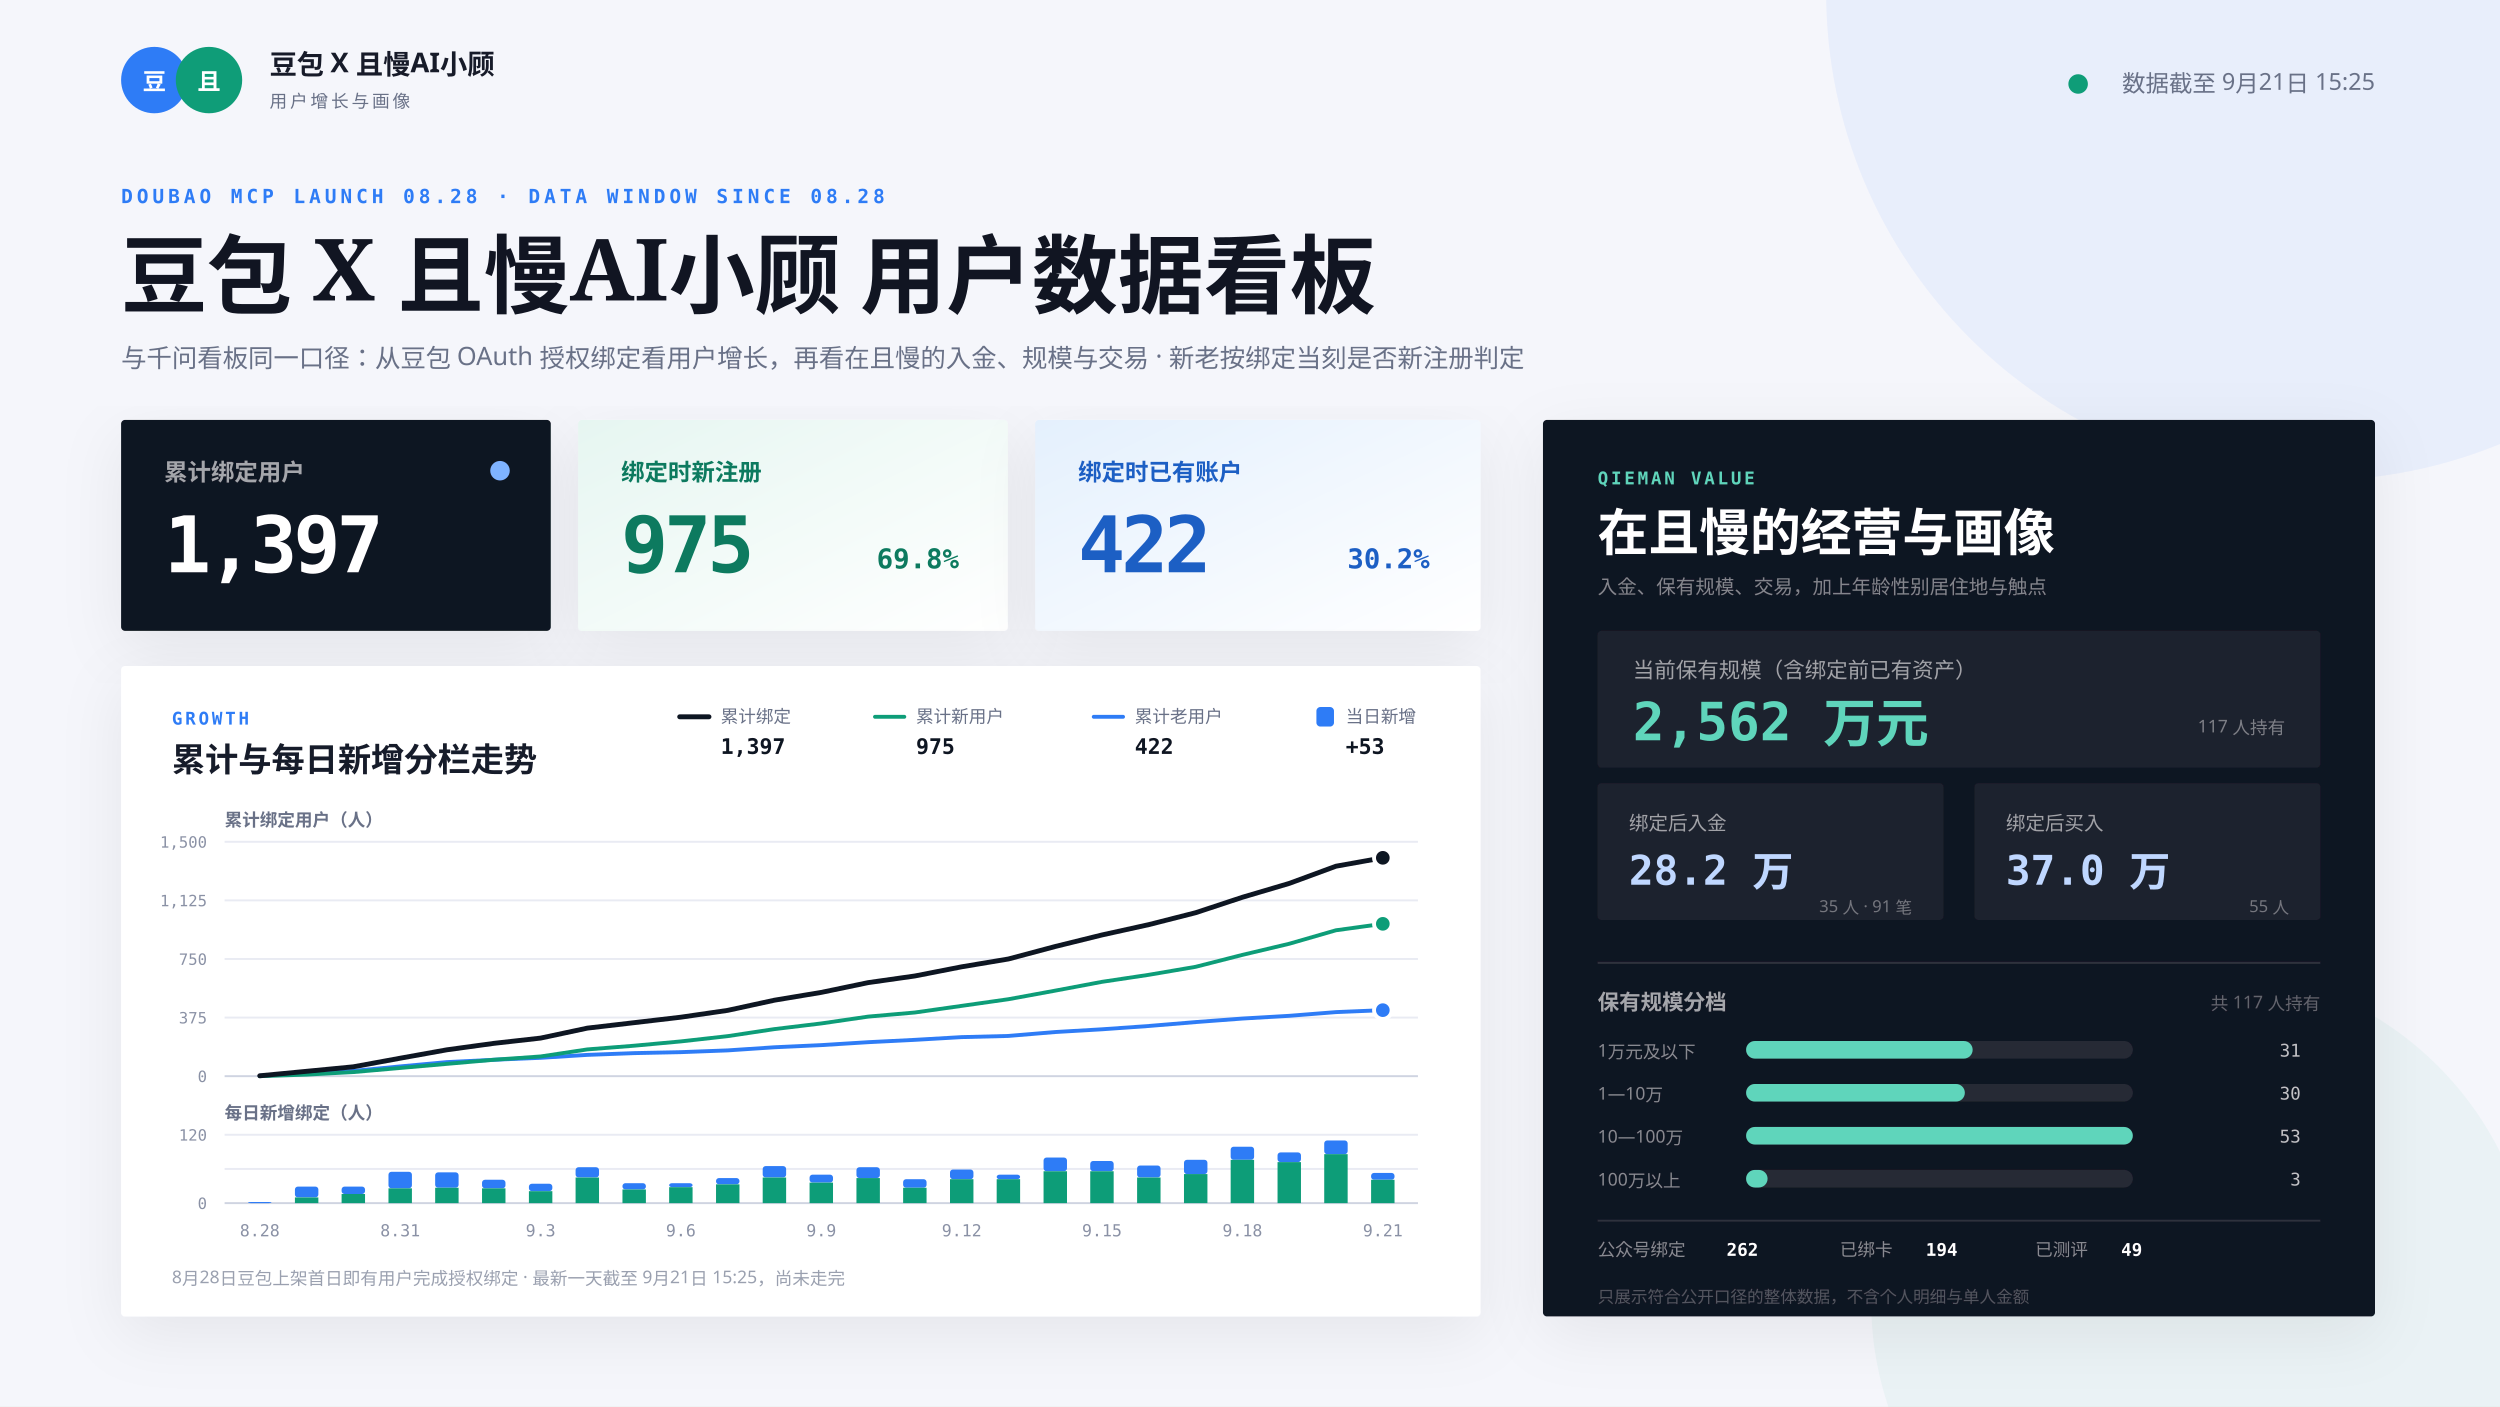
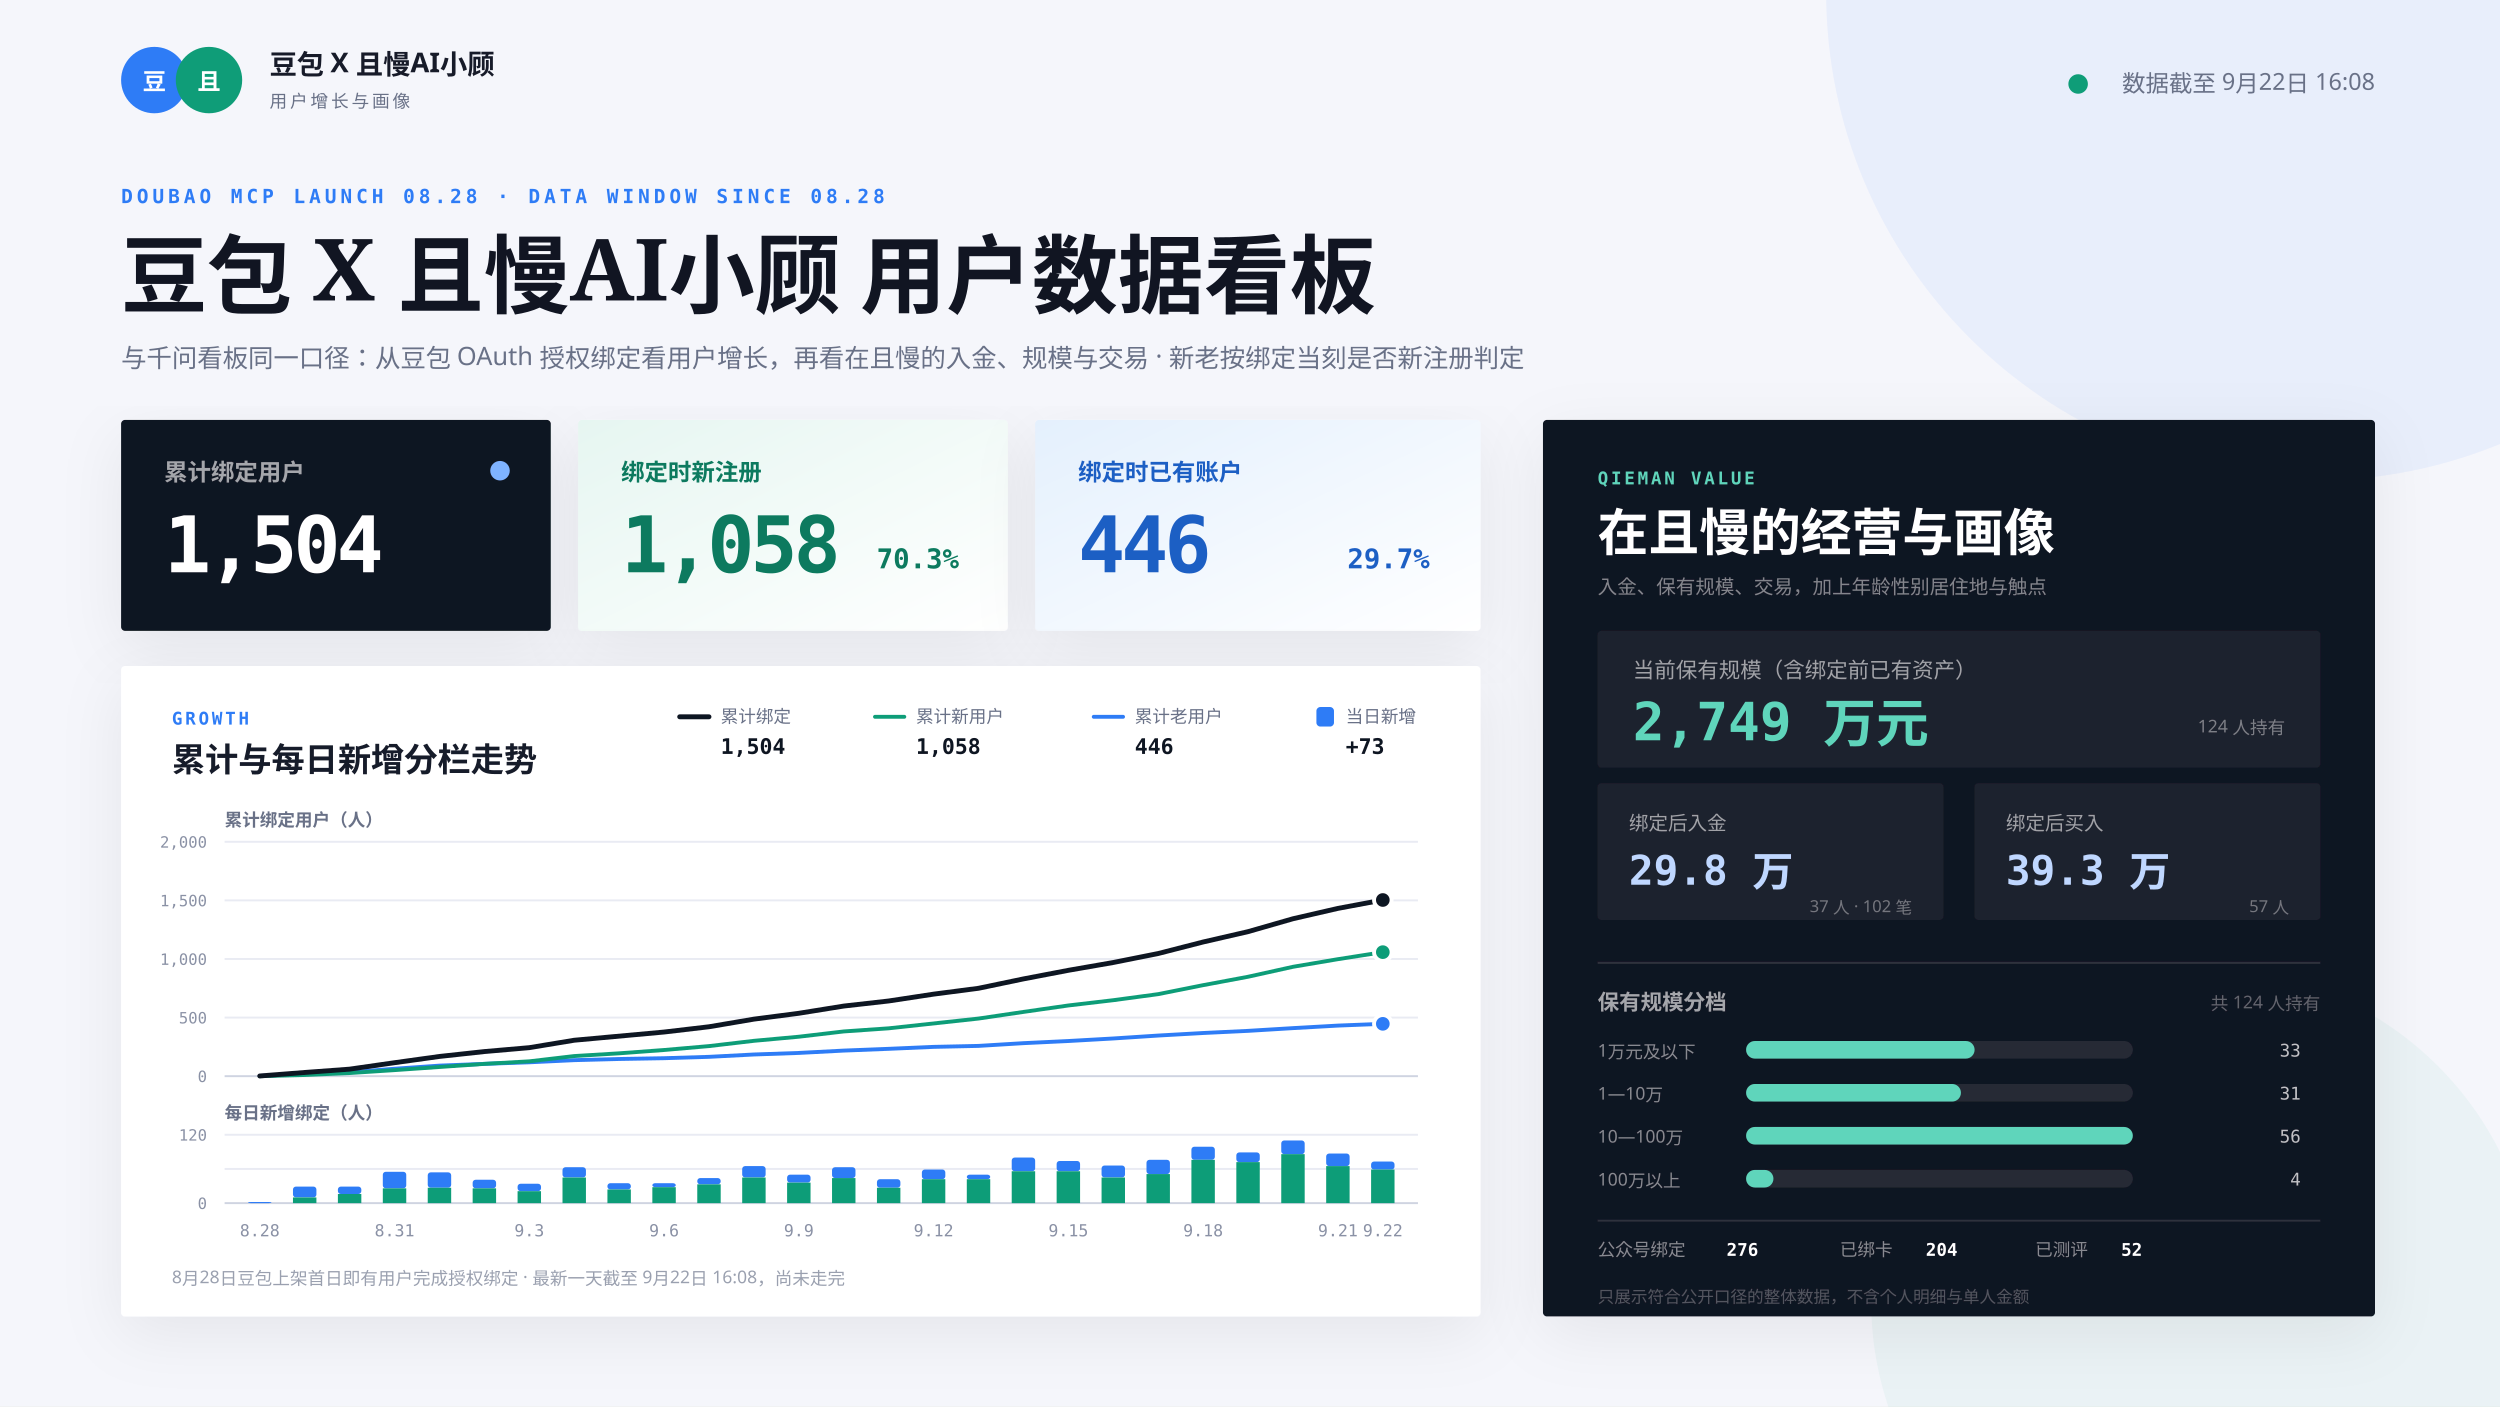
<svg xmlns="http://www.w3.org/2000/svg" width="1280" height="720" viewBox="0 0 1280 720" role="img" aria-labelledby="title desc">
  <defs>
    <linearGradient id="newCard" x1="0" y1="0" x2="1" y2="1">
      <stop offset="0" stop-color="#E6F6F1" />
      <stop offset="1" stop-color="#FFFFFF" />
    </linearGradient>
    <linearGradient id="oldCard" x1="0" y1="0" x2="1" y2="1">
      <stop offset="0" stop-color="#E4F0FD" />
      <stop offset="1" stop-color="#FFFFFF" />
    </linearGradient>
    <filter id="shadow" x="-15%" y="-15%" width="130%" height="140%">
      <feDropShadow dx="0" dy="9" stdDeviation="16" flood-color="#171B29" flood-opacity=".07" />
    </filter>
  </defs>
  <rect width="1280" height="720" fill="#F5F6FB" />
  <circle cx="1185" cy="-4" r="250" fill="#2E7CF6" fill-opacity=".07" />
  <circle cx="1128" cy="666" r="170" fill="#0F9D78" fill-opacity=".045" />
  <g font-family="PingFang SC,Microsoft YaHei,sans-serif">
    <g transform="translate(62 24)">
      <circle cx="17" cy="17" r="17" fill="#2E7CF6" />
      <text x="17" y="22" text-anchor="middle" fill="#FFFFFF" font-size="12" font-weight="700">豆</text>
      <circle cx="45" cy="17" r="17" fill="#0F9D78" />
      <text x="45" y="22" text-anchor="middle" fill="#FFFFFF" font-size="12" font-weight="700">且</text>
      <text x="76" y="14" fill="#171B29" font-size="14" font-weight="700">豆包 X 且慢AI小顾</text>
      <text x="76" y="31" fill="#697187" font-size="9" letter-spacing="1.5">用户增长与画像</text>
    </g>
-     <text x="1216" y="47" text-anchor="end" fill="#697187" font-size="12">数据截至 9月21日 15:25</text>
+     <text x="1216" y="47" text-anchor="end" fill="#697187" font-size="12">数据截至 9月22日 16:08</text>
    <circle cx="1064" cy="43" r="5" fill="#0F9D78" />
    <text x="62" y="104" fill="#2E7CF6" font-family="SFMono-Regular,monospace" font-size="10" font-weight="700" letter-spacing="2">DOUBAO MCP LAUNCH 08.28 · DATA WINDOW SINCE 08.28</text>
    <text x="62" y="157" fill="#111522" font-family="Songti SC,STSong,serif" font-size="44" font-weight="700">豆包 X 且慢AI小顾 用户数据看板</text>
    <text x="62" y="188" fill="#697187" font-size="13">与千问看板同一口径：从豆包 OAuth 授权绑定看用户增长，再看在且慢的入金、规模与交易 · 新老按绑定当刻是否新注册判定</text>
    <g transform="translate(62 215)" filter="url(#shadow)">
      <rect width="220" height="108" rx="2" fill="#111522" />
      <text x="22" y="31" fill="#FFFFFF" fill-opacity=".62" font-size="12" font-weight="700">累计绑定用户</text>
-       <text x="22" y="78" fill="#FFFFFF" font-family="SFMono-Regular,monospace" font-size="40" font-weight="800" letter-spacing="-2">1,397</text>
+       <text x="22" y="78" fill="#FFFFFF" font-family="SFMono-Regular,monospace" font-size="40" font-weight="800" letter-spacing="-2">1,504</text>
      <circle cx="194" cy="26" r="5" fill="#7FB3FF" />
    </g>
    <g transform="translate(296 215)" filter="url(#shadow)">
      <rect width="220" height="108" rx="2" fill="url(#newCard)" />
      <text x="22" y="31" fill="#0A7A5E" font-size="12" font-weight="700">绑定时新注册</text>
-       <text x="22" y="78" fill="#0A7A5E" font-family="SFMono-Regular,monospace" font-size="40" font-weight="800" letter-spacing="-2">975</text>
-       <text x="195" y="76" text-anchor="end" fill="#0A7A5E" font-family="SFMono-Regular,monospace" font-size="14" font-weight="700">69.8%</text>
+       <text x="22" y="78" fill="#0A7A5E" font-family="SFMono-Regular,monospace" font-size="40" font-weight="800" letter-spacing="-2">1,058</text>
+       <text x="195" y="76" text-anchor="end" fill="#0A7A5E" font-family="SFMono-Regular,monospace" font-size="14" font-weight="700">70.3%</text>
    </g>
    <g transform="translate(530 215)" filter="url(#shadow)">
      <rect width="228" height="108" rx="2" fill="url(#oldCard)" />
      <text x="22" y="31" fill="#1F5FC4" font-size="12" font-weight="700">绑定时已有账户</text>
-       <text x="22" y="78" fill="#1F5FC4" font-family="SFMono-Regular,monospace" font-size="40" font-weight="800" letter-spacing="-2">422</text>
-       <text x="202" y="76" text-anchor="end" fill="#1F5FC4" font-family="SFMono-Regular,monospace" font-size="14" font-weight="700">30.2%</text>
+       <text x="22" y="78" fill="#1F5FC4" font-family="SFMono-Regular,monospace" font-size="40" font-weight="800" letter-spacing="-2">446</text>
+       <text x="202" y="76" text-anchor="end" fill="#1F5FC4" font-family="SFMono-Regular,monospace" font-size="14" font-weight="700">29.7%</text>
    </g>
    <g transform="translate(62 341)" filter="url(#shadow)">
      <rect width="696" height="333" rx="2" fill="#FFFFFF" />
      <text x="26" y="30" fill="#2E7CF6" font-family="SFMono-Regular,monospace" font-size="9" font-weight="700" letter-spacing="1.4">GROWTH</text>
      <text x="26" y="54" fill="#171B29" font-size="17" font-weight="700">累计与每日新增分栏走势</text>
      <g font-size="9">
        <line x1="286" y1="26" x2="301" y2="26" stroke="#111522" stroke-width="2.5" stroke-linecap="round" />
        <text x="307" y="29" fill="#697187">累计绑定</text>
-         <text x="307" y="45" fill="#111522" font-family="SFMono-Regular,monospace" font-size="11" font-weight="700">1,397</text>
+         <text x="307" y="45" fill="#111522" font-family="SFMono-Regular,monospace" font-size="11" font-weight="700">1,504</text>
        <line x1="386" y1="26" x2="401" y2="26" stroke="#0F9D78" stroke-width="2" stroke-linecap="round" />
        <text x="407" y="29" fill="#697187">累计新用户</text>
-         <text x="407" y="45" fill="#111522" font-family="SFMono-Regular,monospace" font-size="11" font-weight="700">975</text>
+         <text x="407" y="45" fill="#111522" font-family="SFMono-Regular,monospace" font-size="11" font-weight="700">1,058</text>
        <line x1="498" y1="26" x2="513" y2="26" stroke="#2E7CF6" stroke-width="2" stroke-linecap="round" />
        <text x="519" y="29" fill="#697187">累计老用户</text>
-         <text x="519" y="45" fill="#111522" font-family="SFMono-Regular,monospace" font-size="11" font-weight="700">422</text>
+         <text x="519" y="45" fill="#111522" font-family="SFMono-Regular,monospace" font-size="11" font-weight="700">446</text>
        <rect x="612" y="21" width="9" height="10" rx="2" fill="#2E7CF6" />
        <text x="627" y="29" fill="#697187">当日新增</text>
-         <text x="627" y="45" fill="#111522" font-family="SFMono-Regular,monospace" font-size="11" font-weight="700">+53</text>
+         <text x="627" y="45" fill="#111522" font-family="SFMono-Regular,monospace" font-size="11" font-weight="700">+73</text>
      </g>
      <text x="53" y="82" fill="#697187" font-size="9" font-weight="700">累计绑定用户（人）</text>
      <g stroke="#E9EBF3" stroke-width="1">
        <line x1="53" y1="180" x2="664" y2="180" />
        <line x1="53" y1="150" x2="664" y2="150" />
        <line x1="53" y1="120" x2="664" y2="120" />
        <line x1="53" y1="90" x2="664" y2="90" />
      </g>
      <line x1="53" y1="210" x2="664" y2="210" stroke="#CFD4E1" stroke-width="1" />
      <g fill="#8A91A5" font-family="SFMono-Regular,monospace" font-size="8">
        <text x="44" y="213" text-anchor="end">0</text>
-         <text x="44" y="183" text-anchor="end">375</text>
-         <text x="44" y="153" text-anchor="end">750</text>
-         <text x="44" y="123" text-anchor="end">1,125</text>
-         <text x="44" y="93" text-anchor="end">1,500</text>
-       </g>
-       <path d="M71.0 209.8 L95.0 208.3 L118.9 207.3 L142.9 205.0 L166.8 202.8 L190.8 201.6 L214.8 200.6 L238.7 199.1 L262.7 198.2 L286.6 197.7 L310.6 196.8 L334.5 195.2 L358.5 194.1 L382.5 192.6 L406.4 191.4 L430.4 190.0 L454.3 189.4 L478.3 187.4 L502.2 186.0 L526.2 184.3 L550.2 182.3 L574.1 180.5 L598.1 179.1 L622.0 177.2 L646.0 176.2" fill="none" stroke="#2E7CF6" stroke-width="2" stroke-linecap="round" stroke-linejoin="round" />
-       <path d="M71.0 210.0 L95.0 209.2 L118.9 207.9 L142.9 205.8 L166.8 203.7 L190.8 201.6 L214.8 199.9 L238.7 196.3 L262.7 194.4 L286.6 192.2 L310.6 189.5 L334.5 185.9 L358.5 183.0 L382.5 179.5 L406.4 177.4 L430.4 174.0 L454.3 170.6 L478.3 166.2 L502.2 161.7 L526.2 158.1 L550.2 154.0 L574.1 147.9 L598.1 142.2 L622.0 135.3 L646.0 132.0" fill="none" stroke="#0F9D78" stroke-width="2" stroke-linecap="round" stroke-linejoin="round" />
-       <path d="M71.0 209.8 L95.0 207.5 L118.9 205.2 L142.9 200.8 L166.8 196.5 L190.8 193.2 L214.8 190.5 L238.7 185.4 L262.7 182.6 L286.6 179.8 L310.6 176.3 L334.5 171.1 L358.5 167.1 L382.5 162.1 L406.4 158.7 L430.4 154.0 L454.3 150.0 L478.3 143.6 L502.2 137.7 L526.2 132.4 L550.2 126.3 L574.1 118.4 L598.1 111.3 L622.0 102.5 L646.0 98.2" fill="none" stroke="#111522" stroke-width="2.5" stroke-linecap="round" stroke-linejoin="round" />
+         <text x="44" y="183" text-anchor="end">500</text>
+         <text x="44" y="153" text-anchor="end">1,000</text>
+         <text x="44" y="123" text-anchor="end">1,500</text>
+         <text x="44" y="93" text-anchor="end">2,000</text>
+       </g>
+       <path d="M71.0 209.9 L94.0 208.7 L117.0 208.0 L140.0 206.2 L163.0 204.6 L186.0 203.7 L209.0 202.9 L232.0 201.8 L255.0 201.2 L278.0 200.8 L301.0 200.1 L324.0 198.9 L347.0 198.1 L370.0 196.9 L393.0 196.0 L416.0 195.0 L439.0 194.5 L462.0 193.1 L485.0 192.0 L508.0 190.7 L531.0 189.2 L554.0 187.9 L577.0 186.8 L600.0 185.4 L623.0 184.1 L646.0 183.2" fill="none" stroke="#2E7CF6" stroke-width="2" stroke-linecap="round" stroke-linejoin="round" />
+       <path d="M71.0 210.0 L94.0 209.4 L117.0 208.4 L140.0 206.9 L163.0 205.3 L186.0 203.7 L209.0 202.4 L232.0 199.7 L255.0 198.3 L278.0 196.6 L301.0 194.6 L324.0 191.9 L347.0 189.8 L370.0 187.1 L393.0 185.5 L416.0 183.0 L439.0 180.5 L462.0 177.1 L485.0 173.8 L508.0 171.1 L531.0 168.0 L554.0 163.4 L577.0 159.1 L600.0 154.0 L623.0 150.1 L646.0 146.5" fill="none" stroke="#0F9D78" stroke-width="2" stroke-linecap="round" stroke-linejoin="round" />
+       <path d="M71.0 209.9 L94.0 208.1 L117.0 206.4 L140.0 203.1 L163.0 199.9 L186.0 197.4 L209.0 195.4 L232.0 191.6 L255.0 189.5 L278.0 187.4 L301.0 184.7 L324.0 180.8 L347.0 177.8 L370.0 174.1 L393.0 171.5 L416.0 168.0 L439.0 165.0 L462.0 160.2 L485.0 155.8 L508.0 151.8 L531.0 147.2 L554.0 141.3 L577.0 136.0 L600.0 129.4 L623.0 124.1 L646.0 119.8" fill="none" stroke="#111522" stroke-width="2.5" stroke-linecap="round" stroke-linejoin="round" />
      <g stroke="#FFFFFF" stroke-width="2">
-         <circle cx="646.0" cy="98.2" r="4.5" fill="#111522" />
-         <circle cx="646.0" cy="132.0" r="4.5" fill="#0F9D78" />
-         <circle cx="646.0" cy="176.2" r="4.5" fill="#2E7CF6" />
+         <circle cx="646.0" cy="119.8" r="4.5" fill="#111522" />
+         <circle cx="646.0" cy="146.5" r="4.5" fill="#0F9D78" />
+         <circle cx="646.0" cy="183.2" r="4.5" fill="#2E7CF6" />
      </g>
      <text x="53" y="232" fill="#697187" font-size="9" font-weight="700">每日新增绑定（人）</text>
      <g stroke="#E9EBF3" stroke-width="1">
        <line x1="53" y1="240" x2="664" y2="240" />
        <line x1="53" y1="257.5" x2="664" y2="257.5" />
      </g>
      <line x1="53" y1="275" x2="664" y2="275" stroke="#CFD4E1" stroke-width="1" />
      <g fill="#8A91A5" font-family="SFMono-Regular,monospace" font-size="8">
        <text x="44" y="243" text-anchor="end">120</text>
        <text x="44" y="278" text-anchor="end">0</text>
      </g>
      <g fill="#2E7CF6">
        <rect x="65.0" y="274.42" width="12" height="0.58" rx="1.5" />
-         <rect x="89.0" y="266.54" width="12" height="5.54" rx="1.5" />
-         <rect x="112.9" y="266.54" width="12" height="3.79" rx="1.5" />
-         <rect x="136.9" y="258.96" width="12" height="8.46" rx="1.5" />
-         <rect x="160.8" y="259.25" width="12" height="7.88" rx="1.5" />
-         <rect x="184.8" y="263.04" width="12" height="4.38" rx="1.5" />
-         <rect x="208.8" y="265.08" width="12" height="3.79" rx="1.5" />
-         <rect x="232.7" y="256.62" width="12" height="5.25" rx="1.5" />
-         <rect x="256.7" y="264.79" width="12" height="3.21" rx="1.5" />
-         <rect x="280.6" y="264.79" width="12" height="2.04" rx="1.5" />
-         <rect x="304.6" y="262.17" width="12" height="3.21" rx="1.5" />
-         <rect x="328.5" y="256.04" width="12" height="5.83" rx="1.5" />
-         <rect x="352.5" y="260.42" width="12" height="4.08" rx="1.5" />
-         <rect x="376.5" y="256.62" width="12" height="5.54" rx="1.5" />
-         <rect x="400.4" y="262.75" width="12" height="4.38" rx="1.5" />
-         <rect x="424.4" y="257.79" width="12" height="4.96" rx="1.5" />
-         <rect x="448.3" y="260.42" width="12" height="2.33" rx="1.5" />
-         <rect x="472.3" y="251.67" width="12" height="7.00" rx="1.5" />
-         <rect x="496.2" y="253.42" width="12" height="5.25" rx="1.5" />
-         <rect x="520.2" y="255.75" width="12" height="6.12" rx="1.5" />
-         <rect x="544.2" y="252.83" width="12" height="7.29" rx="1.5" />
-         <rect x="568.1" y="246.12" width="12" height="6.71" rx="1.5" />
-         <rect x="592.1" y="249.04" width="12" height="4.96" rx="1.5" />
-         <rect x="616.0" y="242.92" width="12" height="7.00" rx="1.5" />
-         <rect x="640.0" y="259.54" width="12" height="3.50" rx="1.5" />
+         <rect x="88.0" y="266.54" width="12" height="5.54" rx="1.5" />
+         <rect x="111.0" y="266.54" width="12" height="3.79" rx="1.5" />
+         <rect x="134.0" y="258.96" width="12" height="8.46" rx="1.5" />
+         <rect x="157.0" y="259.25" width="12" height="7.88" rx="1.5" />
+         <rect x="180.0" y="263.04" width="12" height="4.38" rx="1.5" />
+         <rect x="203.0" y="265.08" width="12" height="3.79" rx="1.5" />
+         <rect x="226.0" y="256.62" width="12" height="5.25" rx="1.5" />
+         <rect x="249.0" y="264.79" width="12" height="3.21" rx="1.5" />
+         <rect x="272.0" y="264.79" width="12" height="2.04" rx="1.5" />
+         <rect x="295.0" y="262.17" width="12" height="3.21" rx="1.5" />
+         <rect x="318.0" y="256.04" width="12" height="5.83" rx="1.5" />
+         <rect x="341.0" y="260.42" width="12" height="4.08" rx="1.5" />
+         <rect x="364.0" y="256.62" width="12" height="5.54" rx="1.5" />
+         <rect x="387.0" y="262.75" width="12" height="4.38" rx="1.5" />
+         <rect x="410.0" y="257.79" width="12" height="4.96" rx="1.5" />
+         <rect x="433.0" y="260.42" width="12" height="2.33" rx="1.5" />
+         <rect x="456.0" y="251.67" width="12" height="7.00" rx="1.5" />
+         <rect x="479.0" y="253.42" width="12" height="5.25" rx="1.5" />
+         <rect x="502.0" y="255.75" width="12" height="6.12" rx="1.5" />
+         <rect x="525.0" y="252.83" width="12" height="7.29" rx="1.5" />
+         <rect x="548.0" y="246.12" width="12" height="6.71" rx="1.5" />
+         <rect x="571.0" y="249.04" width="12" height="4.96" rx="1.5" />
+         <rect x="594.0" y="242.92" width="12" height="7.00" rx="1.5" />
+         <rect x="617.0" y="249.62" width="12" height="6.42" rx="1.5" />
+         <rect x="640.0" y="253.71" width="12" height="4.08" rx="1.5" />
      </g>
      <g fill="#0F9D78">
        <rect x="65.0" y="275.00" width="12" height="0.00" />
-         <rect x="89.0" y="272.08" width="12" height="2.92" />
-         <rect x="112.9" y="270.33" width="12" height="4.67" />
-         <rect x="136.9" y="267.42" width="12" height="7.58" />
-         <rect x="160.8" y="267.12" width="12" height="7.88" />
-         <rect x="184.8" y="267.42" width="12" height="7.58" />
-         <rect x="208.8" y="268.88" width="12" height="6.12" />
-         <rect x="232.7" y="261.88" width="12" height="13.12" />
-         <rect x="256.7" y="268.00" width="12" height="7.00" />
-         <rect x="280.6" y="266.83" width="12" height="8.17" />
-         <rect x="304.6" y="265.38" width="12" height="9.62" />
-         <rect x="328.5" y="261.88" width="12" height="13.12" />
-         <rect x="352.5" y="264.50" width="12" height="10.50" />
-         <rect x="376.5" y="262.17" width="12" height="12.83" />
-         <rect x="400.4" y="267.12" width="12" height="7.88" />
-         <rect x="424.4" y="262.75" width="12" height="12.25" />
-         <rect x="448.3" y="262.75" width="12" height="12.25" />
-         <rect x="472.3" y="258.67" width="12" height="16.33" />
-         <rect x="496.2" y="258.67" width="12" height="16.33" />
-         <rect x="520.2" y="261.88" width="12" height="13.12" />
-         <rect x="544.2" y="260.12" width="12" height="14.88" />
-         <rect x="568.1" y="252.83" width="12" height="22.17" />
-         <rect x="592.1" y="254.00" width="12" height="21.00" />
-         <rect x="616.0" y="249.92" width="12" height="25.08" />
-         <rect x="640.0" y="263.04" width="12" height="11.96" />
+         <rect x="88.0" y="272.08" width="12" height="2.92" />
+         <rect x="111.0" y="270.33" width="12" height="4.67" />
+         <rect x="134.0" y="267.42" width="12" height="7.58" />
+         <rect x="157.0" y="267.12" width="12" height="7.88" />
+         <rect x="180.0" y="267.42" width="12" height="7.58" />
+         <rect x="203.0" y="268.88" width="12" height="6.12" />
+         <rect x="226.0" y="261.88" width="12" height="13.12" />
+         <rect x="249.0" y="268.00" width="12" height="7.00" />
+         <rect x="272.0" y="266.83" width="12" height="8.17" />
+         <rect x="295.0" y="265.38" width="12" height="9.62" />
+         <rect x="318.0" y="261.88" width="12" height="13.12" />
+         <rect x="341.0" y="264.50" width="12" height="10.50" />
+         <rect x="364.0" y="262.17" width="12" height="12.83" />
+         <rect x="387.0" y="267.12" width="12" height="7.88" />
+         <rect x="410.0" y="262.75" width="12" height="12.25" />
+         <rect x="433.0" y="262.75" width="12" height="12.25" />
+         <rect x="456.0" y="258.67" width="12" height="16.33" />
+         <rect x="479.0" y="258.67" width="12" height="16.33" />
+         <rect x="502.0" y="261.88" width="12" height="13.12" />
+         <rect x="525.0" y="260.12" width="12" height="14.88" />
+         <rect x="548.0" y="252.83" width="12" height="22.17" />
+         <rect x="571.0" y="254.00" width="12" height="21.00" />
+         <rect x="594.0" y="249.92" width="12" height="25.08" />
+         <rect x="617.0" y="256.04" width="12" height="18.96" />
+         <rect x="640.0" y="257.79" width="12" height="17.21" />
      </g>
      <g fill="#8A91A5" font-family="SFMono-Regular,monospace" font-size="8.5">
        <text x="71.0" y="292" text-anchor="middle">8.28</text>
-         <text x="142.9" y="292" text-anchor="middle">8.31</text>
-         <text x="214.8" y="292" text-anchor="middle">9.3</text>
-         <text x="286.6" y="292" text-anchor="middle">9.6</text>
-         <text x="358.5" y="292" text-anchor="middle">9.9</text>
-         <text x="430.4" y="292" text-anchor="middle">9.12</text>
-         <text x="502.2" y="292" text-anchor="middle">9.15</text>
-         <text x="574.1" y="292" text-anchor="middle">9.18</text>
-         <text x="646.0" y="292" text-anchor="middle">9.21</text>
-       </g>
-       <text x="26" y="316" fill="#9AA0AF" font-size="9">8月28日豆包上架首日即有用户完成授权绑定 · 最新一天截至 9月21日 15:25，尚未走完</text>
+         <text x="140.0" y="292" text-anchor="middle">8.31</text>
+         <text x="209.0" y="292" text-anchor="middle">9.3</text>
+         <text x="278.0" y="292" text-anchor="middle">9.6</text>
+         <text x="347.0" y="292" text-anchor="middle">9.9</text>
+         <text x="416.0" y="292" text-anchor="middle">9.12</text>
+         <text x="485.0" y="292" text-anchor="middle">9.15</text>
+         <text x="554.0" y="292" text-anchor="middle">9.18</text>
+         <text x="623.0" y="292" text-anchor="middle">9.21</text>
+         <text x="646.0" y="292" text-anchor="middle">9.22</text>
+       </g>
+       <text x="26" y="316" fill="#9AA0AF" font-size="9">8月28日豆包上架首日即有用户完成授权绑定 · 最新一天截至 9月22日 16:08，尚未走完</text>
    </g>
    <g transform="translate(790 215)" filter="url(#shadow)">
      <rect width="426" height="459" rx="2" fill="#111522" />
      <text x="28" y="33" fill="#5ED5BB" font-family="SFMono-Regular,monospace" font-size="9" font-weight="700" letter-spacing="1.4">QIEMAN VALUE</text>
      <text x="28" y="67" fill="#FFFFFF" font-family="Songti SC,STSong,serif" font-size="26" font-weight="700">在且慢的经营与画像</text>
      <text x="28" y="89" fill="#FFFFFF" fill-opacity=".48" font-size="10">入金、保有规模、交易，加上年龄性别居住地与触点</text>
      <g transform="translate(28 108)">
        <rect width="370" height="70" rx="2" fill="#FFFFFF" fill-opacity=".055" />
        <text x="18" y="24" fill="#FFFFFF" fill-opacity=".58" font-size="11">当前保有规模（含绑定前已有资产）</text>
-         <text x="18" y="56" fill="#5ED5BB" font-family="SFMono-Regular,monospace" font-size="27" font-weight="800">2,562 万元</text>
-         <text x="352" y="52" text-anchor="end" fill="#FFFFFF" fill-opacity=".42" font-size="9">117 人持有</text>
+         <text x="18" y="56" fill="#5ED5BB" font-family="SFMono-Regular,monospace" font-size="27" font-weight="800">2,749 万元</text>
+         <text x="352" y="52" text-anchor="end" fill="#FFFFFF" fill-opacity=".42" font-size="9">124 人持有</text>
      </g>
      <g transform="translate(28 186)">
        <rect width="177" height="70" rx="2" fill="#FFFFFF" fill-opacity=".055" />
        <text x="16" y="24" fill="#FFFFFF" fill-opacity=".58" font-size="10">绑定后入金</text>
-         <text x="16" y="52" fill="#BFD7FF" font-family="SFMono-Regular,monospace" font-size="21" font-weight="800">28.2 万</text>
-         <text x="161" y="66" text-anchor="end" fill="#FFFFFF" fill-opacity=".38" font-size="8.5">35 人 · 91 笔</text>
+         <text x="16" y="52" fill="#BFD7FF" font-family="SFMono-Regular,monospace" font-size="21" font-weight="800">29.8 万</text>
+         <text x="161" y="66" text-anchor="end" fill="#FFFFFF" fill-opacity=".38" font-size="8.5">37 人 · 102 笔</text>
      </g>
      <g transform="translate(221 186)">
        <rect width="177" height="70" rx="2" fill="#FFFFFF" fill-opacity=".055" />
        <text x="16" y="24" fill="#FFFFFF" fill-opacity=".58" font-size="10">绑定后买入</text>
-         <text x="16" y="52" fill="#BFD7FF" font-family="SFMono-Regular,monospace" font-size="21" font-weight="800">37.0 万</text>
-         <text x="161" y="66" text-anchor="end" fill="#FFFFFF" fill-opacity=".38" font-size="8.5">55 人</text>
+         <text x="16" y="52" fill="#BFD7FF" font-family="SFMono-Regular,monospace" font-size="21" font-weight="800">39.3 万</text>
+         <text x="161" y="66" text-anchor="end" fill="#FFFFFF" fill-opacity=".38" font-size="8.5">57 人</text>
      </g>
      <line x1="28" y1="278" x2="398" y2="278" stroke="#FFFFFF" stroke-opacity=".12" />
      <text x="28" y="302" fill="#FFFFFF" fill-opacity=".62" font-size="11" font-weight="700">保有规模分档</text>
-       <text x="398" y="302" text-anchor="end" fill="#FFFFFF" fill-opacity=".34" font-size="9">共 117 人持有</text>
+       <text x="398" y="302" text-anchor="end" fill="#FFFFFF" fill-opacity=".34" font-size="9">共 124 人持有</text>
      <g transform="translate(28 316)" font-size="9">
        <text x="0" y="10" fill="#FFFFFF" fill-opacity=".5">1万元及以下</text>
        <rect x="76" y="2" width="198" height="9" rx="4.5" fill="#FFFFFF" fill-opacity=".09" />
-         <rect x="76" y="2" width="116" height="9" rx="4.5" fill="#5ED5BB" />
-         <text x="360" y="10" text-anchor="end" fill="#FFFFFF" fill-opacity=".74" font-family="SFMono-Regular,monospace">31</text>
+         <rect x="76" y="2" width="117" height="9" rx="4.5" fill="#5ED5BB" />
+         <text x="360" y="10" text-anchor="end" fill="#FFFFFF" fill-opacity=".74" font-family="SFMono-Regular,monospace">33</text>
        <text x="0" y="32" fill="#FFFFFF" fill-opacity=".5">1—10万</text>
        <rect x="76" y="24" width="198" height="9" rx="4.5" fill="#FFFFFF" fill-opacity=".09" />
-         <rect x="76" y="24" width="112" height="9" rx="4.5" fill="#5ED5BB" />
-         <text x="360" y="32" text-anchor="end" fill="#FFFFFF" fill-opacity=".74" font-family="SFMono-Regular,monospace">30</text>
+         <rect x="76" y="24" width="110" height="9" rx="4.5" fill="#5ED5BB" />
+         <text x="360" y="32" text-anchor="end" fill="#FFFFFF" fill-opacity=".74" font-family="SFMono-Regular,monospace">31</text>
        <text x="0" y="54" fill="#FFFFFF" fill-opacity=".5">10—100万</text>
        <rect x="76" y="46" width="198" height="9" rx="4.5" fill="#FFFFFF" fill-opacity=".09" />
        <rect x="76" y="46" width="198" height="9" rx="4.5" fill="#5ED5BB" />
-         <text x="360" y="54" text-anchor="end" fill="#FFFFFF" fill-opacity=".74" font-family="SFMono-Regular,monospace">53</text>
+         <text x="360" y="54" text-anchor="end" fill="#FFFFFF" fill-opacity=".74" font-family="SFMono-Regular,monospace">56</text>
        <text x="0" y="76" fill="#FFFFFF" fill-opacity=".5">100万以上</text>
        <rect x="76" y="68" width="198" height="9" rx="4.5" fill="#FFFFFF" fill-opacity=".09" />
-         <rect x="76" y="68" width="11" height="9" rx="4.5" fill="#5ED5BB" />
-         <text x="360" y="76" text-anchor="end" fill="#FFFFFF" fill-opacity=".74" font-family="SFMono-Regular,monospace">3</text>
+         <rect x="76" y="68" width="14" height="9" rx="4.5" fill="#5ED5BB" />
+         <text x="360" y="76" text-anchor="end" fill="#FFFFFF" fill-opacity=".74" font-family="SFMono-Regular,monospace">4</text>
      </g>
      <line x1="28" y1="410" x2="398" y2="410" stroke="#FFFFFF" stroke-opacity=".12" />
      <g transform="translate(28 428)" font-size="9">
        <text x="0" y="0" fill="#FFFFFF" fill-opacity=".5">公众号绑定</text>
-         <text x="66" y="0" fill="#FFFFFF" font-family="SFMono-Regular,monospace" font-weight="700">262</text>
+         <text x="66" y="0" fill="#FFFFFF" font-family="SFMono-Regular,monospace" font-weight="700">276</text>
        <text x="124" y="0" fill="#FFFFFF" fill-opacity=".5">已绑卡</text>
-         <text x="168" y="0" fill="#FFFFFF" font-family="SFMono-Regular,monospace" font-weight="700">194</text>
+         <text x="168" y="0" fill="#FFFFFF" font-family="SFMono-Regular,monospace" font-weight="700">204</text>
        <text x="224" y="0" fill="#FFFFFF" fill-opacity=".5">已测评</text>
-         <text x="268" y="0" fill="#FFFFFF" font-family="SFMono-Regular,monospace" font-weight="700">49</text>
+         <text x="268" y="0" fill="#FFFFFF" font-family="SFMono-Regular,monospace" font-weight="700">52</text>
      </g>
      <text x="28" y="452" fill="#FFFFFF" fill-opacity=".28" font-size="8.5">只展示符合公开口径的整体数据，不含个人明细与单人金额</text>
    </g>
  </g>
</svg>
